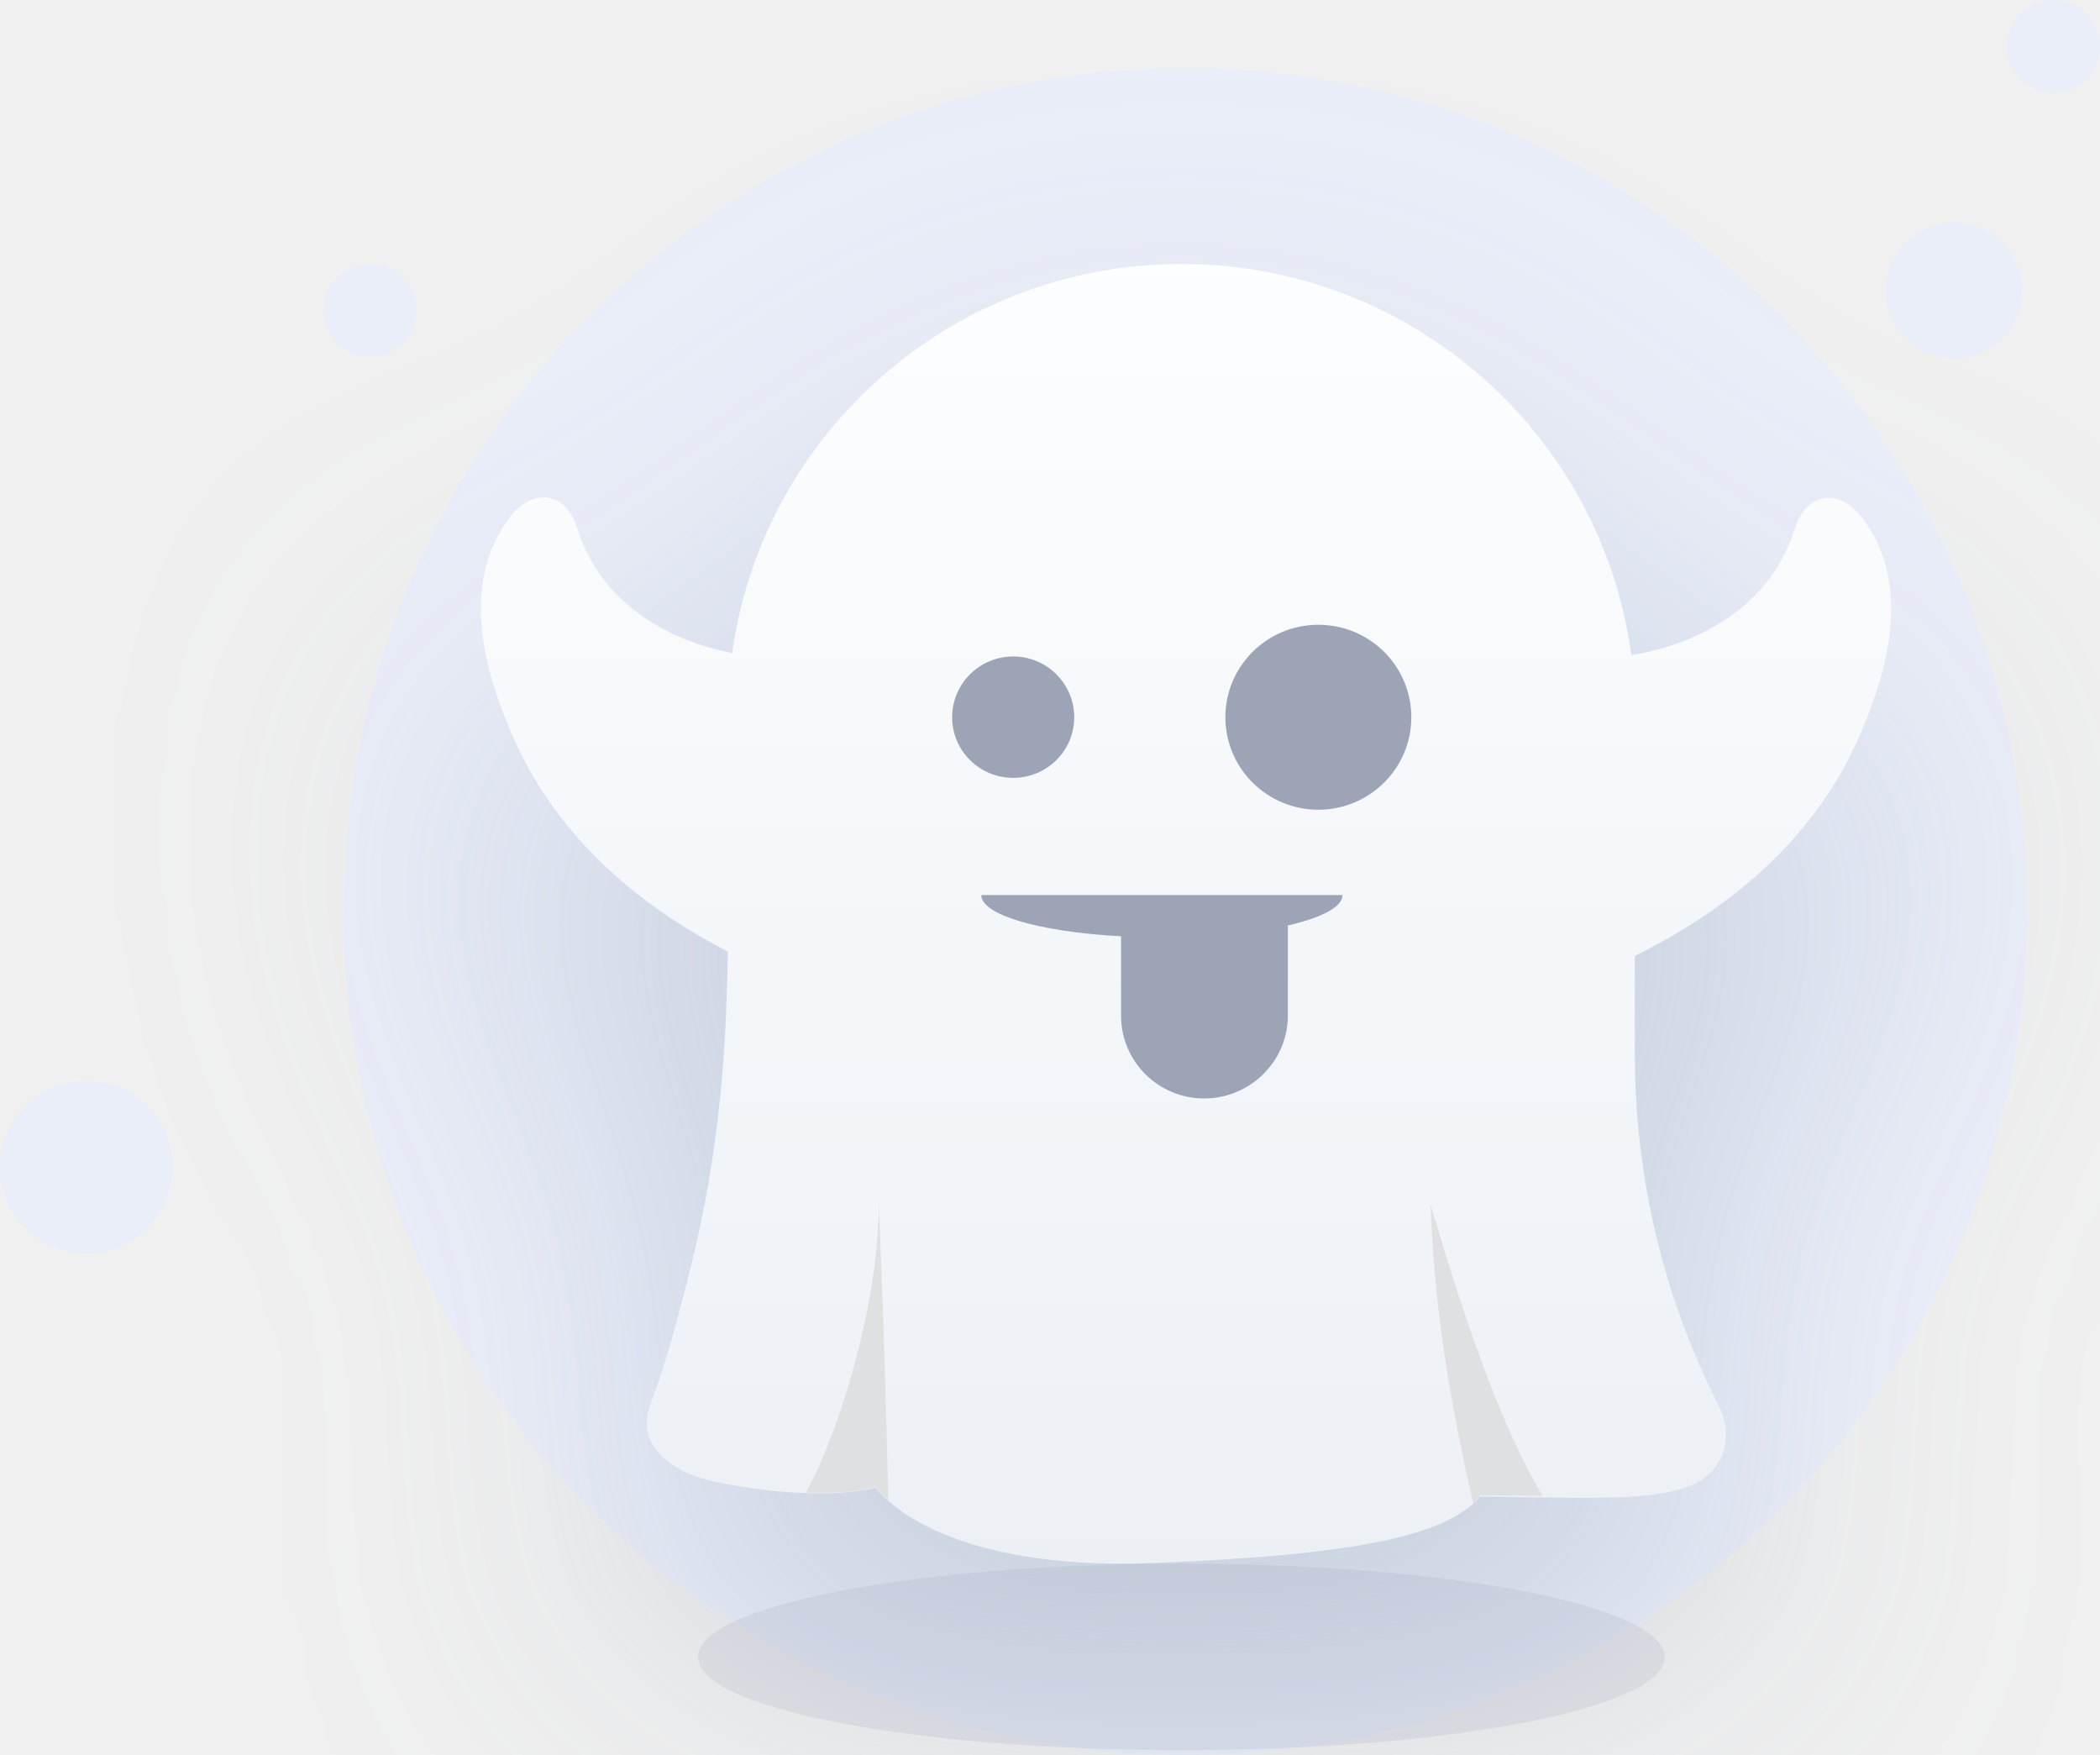
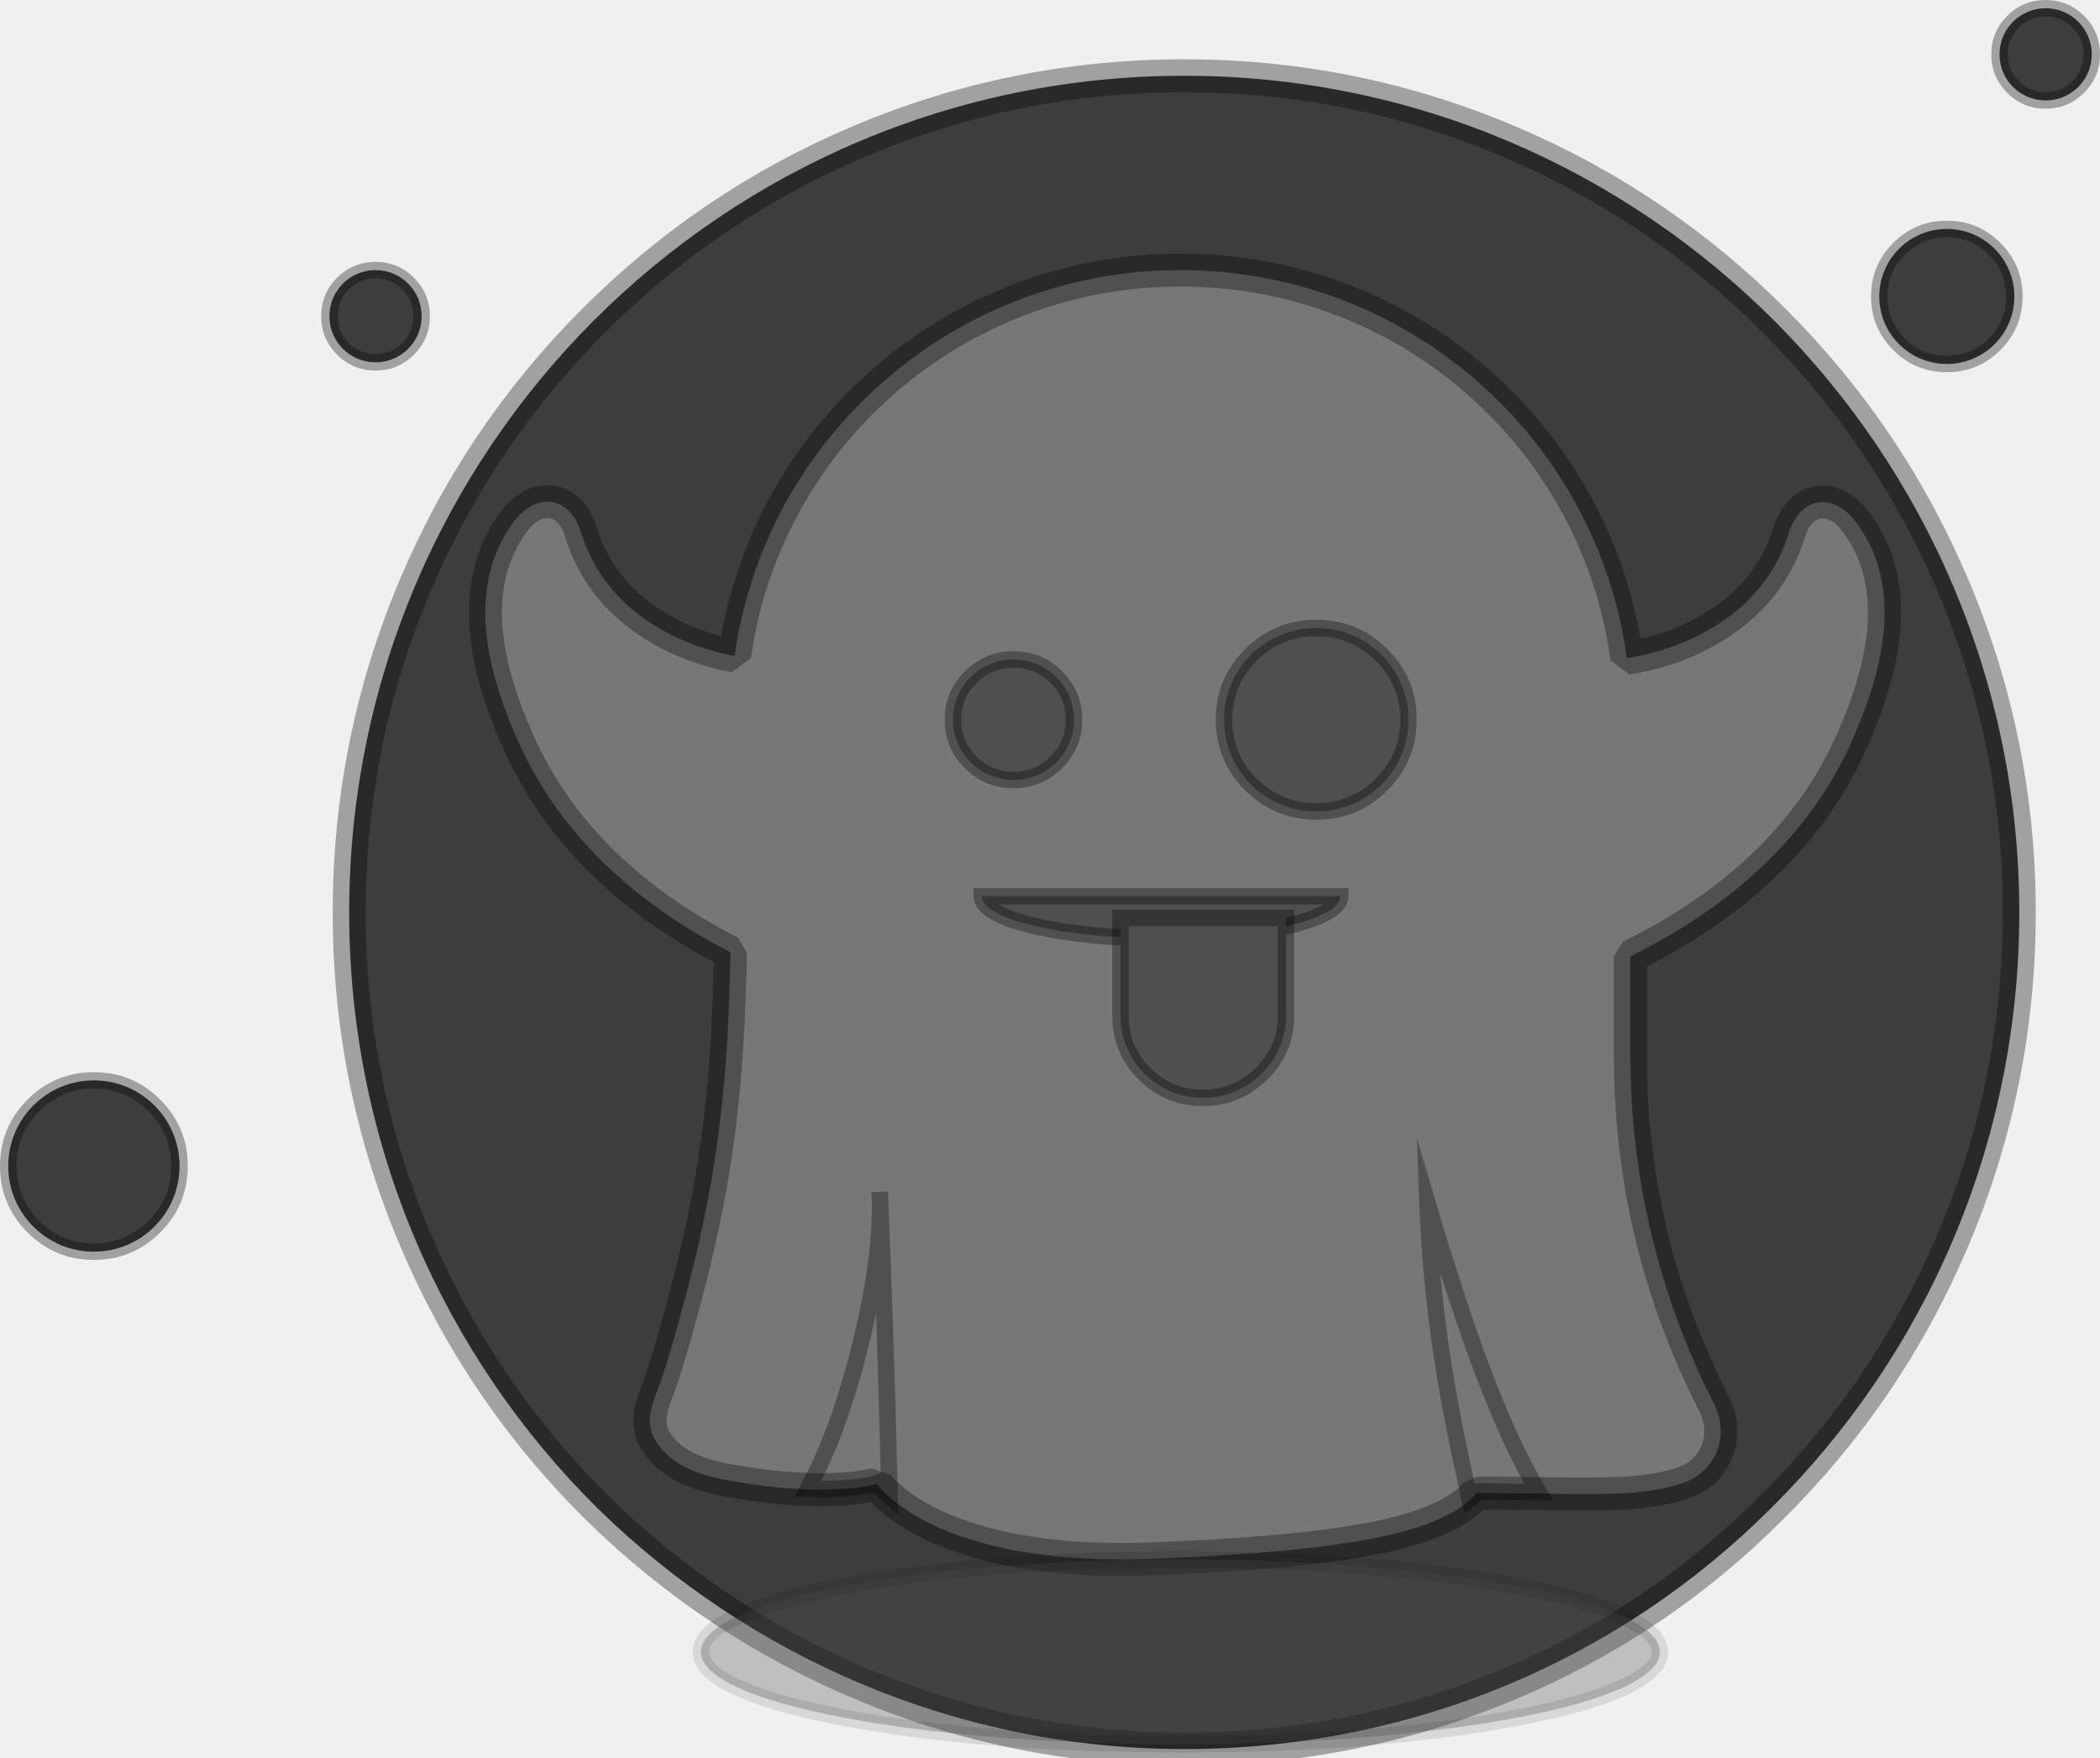
- <svg xmlns="http://www.w3.org/2000/svg" fill="none" version="1.1" width="126.5" height="105.7" viewBox="0 0 126.5 105.7">
-   <defs>
-     <filter id="master_svg0_0_400541" filterUnits="userSpaceOnUse" color-interpolation-filters="sRGB" x="6.965" y="4.9" width="128.955" height="122.276">
-       <feFlood flood-opacity="0" result="BackgroundImageFix" />
-       <feColorMatrix in="SourceAlpha" type="matrix" values="0 0 0 0 0 0 0 0 0 0 0 0 0 0 0 0 0 0 127 0" />
-       <feOffset dy="11" dx="0" />
-       <feGaussianBlur stdDeviation="11" />
-       <feColorMatrix type="matrix" values="0 0 0 0 0.396 0 0 0 0 0.478 0 0 0 0 0.576 0 0 0 0.27 0" />
-       <feBlend mode="normal" in2="BackgroundImageFix" result="effect1_dropShadow" />
-       <feBlend mode="normal" in="SourceGraphic" in2="effect1_dropShadow" result="shape" />
-     </filter>
-     <linearGradient x1="0.5" y1="-0.023" x2="0.5" y2="1.011" id="master_svg1__054548">
-       <stop offset="0%" stop-color="#FDFEFF" stop-opacity="1" />
-       <stop offset="99.64%" stop-color="#ECF0F5" stop-opacity="1" />
-     </linearGradient>
-   </defs>
+ <svg xmlns="http://www.w3.org/2000/svg" fill="none" version="1.1" width="127.5" height="106.7" viewBox="0 0 127.5 106.7">
  <g style="mix-blend-mode:passthrough">
    <g>
      <g style="mix-blend-mode:passthrough">
-         <path d="M122.1,54.9C122.1,69.1,116.3,81.9,107,91.1C97.9,100.2,85.3,105.7,71.4,105.7C57.6,105.7,45,100.1,35.8,91.1C26.5,81.9,20.7,69.1,20.7,54.9C20.7,26.8,43.4,4.1,71.4,4.1C99.4,4.1,122.1,26.9,122.1,54.9Z" fill="#EAEEF9" fill-opacity="1" />
+         <path d="M122.6,55.4C122.6,69.6,116.8,82.4,107.5,91.6C98.4,100.7,85.8,106.2,71.9,106.2C58.1,106.2,45.5,100.6,36.3,91.6C27,82.4,21.2,69.6,21.2,55.4C21.2,27.3,43.9,4.6,71.9,4.6C99.9,4.6,122.6,27.4,122.6,55.4Z" fill="#3D3D3E" fill-opacity="1" />
+         <path d="M123.6,55.4Q123.6,66.055,119.457,75.767Q115.465,85.127,108.203,92.311Q101.137,99.377,91.885,103.235Q82.378,107.2,71.9,107.2Q61.539,107.2,51.989,103.197Q42.78,99.338,35.601,92.315Q28.335,85.127,24.343,75.767Q20.2,66.055,20.2,55.4Q20.2,44.847,24.263,35.219Q28.187,25.921,35.342,18.756Q42.496,11.593,51.776,7.665Q61.381,3.6,71.9,3.6Q82.416,3.6,92.025,7.68Q101.301,11.617,108.458,18.794Q115.612,25.967,119.537,35.261Q123.6,44.882,123.6,55.4L123.6,55.4ZM121.6,55.4Q121.6,45.287,117.694,36.039Q113.921,27.104,107.042,20.206Q100.16,13.306,91.244,9.52Q82.009,5.6,71.9,5.6Q61.786,5.6,52.555,9.507Q43.635,13.282,36.758,20.169Q29.878,27.058,26.106,35.997Q22.2,45.252,22.2,55.4Q22.2,65.646,26.182,74.983Q30.021,83.981,36.999,90.885Q43.906,97.641,52.762,101.353Q61.942,105.2,71.9,105.2Q81.978,105.2,91.115,101.389Q100.002,97.683,106.797,90.889Q113.779,83.981,117.618,74.983Q121.6,65.646,121.6,55.4L121.6,55.4Z" fill="#000000" fill-opacity="0.33" />
      </g>
      <g style="mix-blend-mode:passthrough">
-         <path d="M117.7,21.6C119.965,21.6,121.8,19.76,121.8,17.5C121.8,15.23,119.965,13.4,117.7,13.4C115.436,13.4,113.6,15.23,113.6,17.5C113.6,19.76,115.436,21.6,117.7,21.6Z" fill="#EAEEF9" fill-opacity="1" />
+         <path d="M118.2,22.1C120.464,22.1,122.3,20.27,122.3,18C122.3,15.74,120.464,13.9,118.2,13.9C115.935,13.9,114.1,15.74,114.1,18C114.1,20.27,115.935,22.1,118.2,22.1Z" fill="#3D3D3E" fill-opacity="1" />
+         <path d="M121.8,18Q121.8,16.511,120.745,15.456Q119.69,14.4,118.2,14.4Q116.709,14.4,115.654,15.456Q114.6,16.511,114.6,18Q114.6,19.494,115.654,20.548Q116.707,21.6,118.2,21.6Q119.692,21.6,120.746,20.548Q121.8,19.494,121.8,18L121.8,18ZM122.8,18Q122.8,19.909,121.452,21.255Q120.106,22.6,118.2,22.6Q116.293,22.6,114.947,21.255Q113.6,19.909,113.6,18Q113.6,16.097,114.947,14.749Q116.295,13.4,118.2,13.4Q120.105,13.4,121.453,14.749Q122.8,16.097,122.8,18L122.8,18Z" fill="#000000" fill-opacity="0.33" />
      </g>
      <g style="mix-blend-mode:passthrough">
-         <path d="M123.7,5.6C125.247,5.6,126.5,4.34,126.5,2.8C126.5,1.25,125.247,0,123.7,0C122.154,0,120.9,1.25,120.9,2.8C120.9,4.34,122.154,5.6,123.7,5.6Z" fill="#EAEEF9" fill-opacity="1" />
+         <path d="M124.2,6.1C125.746,6.1,127,4.85,127,3.3C127,1.75,125.746,0.5,124.2,0.5C122.653,0.5,121.4,1.75,121.4,3.3C121.4,4.85,122.653,6.1,124.2,6.1Z" fill="#3D3D3E" fill-opacity="1" />
+         <path d="M126.5,3.3Q126.5,2.345,125.826,1.672Q125.153,1,124.2,1Q123.246,1,122.573,1.672Q121.9,2.345,121.9,3.3Q121.9,4.255,122.573,4.928Q123.246,5.6,124.2,5.6Q125.153,5.6,125.826,4.928Q126.5,4.255,126.5,3.3L126.5,3.3ZM127.5,3.3Q127.5,4.669,126.533,5.635Q125.567,6.6,124.2,6.6Q122.832,6.6,121.866,5.635Q120.9,4.669,120.9,3.3Q120.9,1.931,121.866,0.965Q122.832,0,124.2,0Q125.567,0,126.533,0.965Q127.5,1.931,127.5,3.3L127.5,3.3Z" fill="#000000" fill-opacity="0.33" />
      </g>
      <g style="mix-blend-mode:passthrough">
-         <path d="M22.3,21.5C23.847,21.5,25.1,20.24,25.1,18.7C25.1,17.15,23.847,15.9,22.3,15.9C20.754,15.9,19.5,17.15,19.5,18.7C19.5,20.24,20.754,21.5,22.3,21.5Z" fill="#EAEEF9" fill-opacity="1" />
+         <path d="M22.8,22C24.346,22,25.6,20.75,25.6,19.2C25.6,17.65,24.346,16.4,22.8,16.4C21.253,16.4,20,17.65,20,19.2C20,20.75,21.253,22,22.8,22Z" fill="#3D3D3E" fill-opacity="1" />
+         <path d="M25.1,19.2Q25.1,18.245,24.426,17.572Q23.753,16.9,22.8,16.9Q21.846,16.9,21.173,17.572Q20.5,18.245,20.5,19.2Q20.5,20.155,21.173,20.828Q21.846,21.5,22.8,21.5Q23.753,21.5,24.426,20.828Q25.1,20.155,25.1,19.2L25.1,19.2ZM26.1,19.2Q26.1,20.569,25.133,21.535Q24.167,22.5,22.8,22.5Q21.432,22.5,20.466,21.535Q19.5,20.569,19.5,19.2Q19.5,17.831,20.466,16.865Q21.432,15.9,22.8,15.9Q24.167,15.9,25.133,16.865Q26.1,17.831,26.1,19.2L26.1,19.2Z" fill="#000000" fill-opacity="0.33" />
      </g>
      <g style="mix-blend-mode:passthrough">
-         <path d="M5.2,75.5C8.072,75.5,10.4,73.17,10.4,70.3C10.4,67.42,8.072,65.1,5.2,65.1C2.328,65.1,0,67.42,0,70.3C0,73.17,2.328,75.5,5.2,75.5Z" fill="#EAEEF9" fill-opacity="1" />
-       </g>
-       <g filter="url(#master_svg0_0_400541)" style="mix-blend-mode:passthrough">
-         <path d="M112.249,31.29C110.881,29.38,108.829,29.55,108.102,31.88C106.478,37.07,101.39,38.99,98.27,39.45C96.474,26.14,85.017,15.9,71.165,15.9C57.357,15.9,45.942,26.1,44.104,39.33C40.94,38.73,36.323,36.77,34.784,31.84C34.057,29.5,32.005,29.38,30.637,31.25C27.858,35.07,29.013,39.96,30.723,43.96C33.245,50.04,38.119,54.38,43.847,57.31C43.719,64.5,43.206,70.37,41.197,77.94C40.513,80.53,39.914,82.66,39.359,84.06C38.974,85.04,38.717,86.02,39.316,87C40.342,88.65,42.351,89.16,44.189,89.46C45.899,89.76,47.353,89.89,48.55,89.93C51.457,90.02,52.74,89.59,52.74,89.59C52.74,89.59,52.953,89.93,53.509,90.4C55.091,91.8,59.494,94.52,69.413,94.14C81.768,93.67,86.513,92.48,88.693,90.61C88.864,90.44,89.035,90.31,89.164,90.14C90.532,90.14,91.771,90.19,92.883,90.19C96.773,90.23,99.552,90.31,101.775,89.5C103.528,88.87,104.639,86.83,103.528,84.66C100.193,78.11,98.483,70.88,98.483,63.52L98.483,57.57C104.426,54.64,109.556,50.26,112.164,43.96C113.874,39.96,115.028,35.07,112.249,31.29Z" fill="url(#master_svg1__054548)" fill-opacity="1" />
+         <path d="M5.7,76C8.572,76,10.9,73.67,10.9,70.8C10.9,67.93,8.572,65.6,5.7,65.6C2.828,65.6,0.5,67.93,0.5,70.8C0.5,73.67,2.828,76,5.7,76Z" fill="#3D3D3E" fill-opacity="1" />
+         <path d="M10.4,70.8Q10.4,68.854,9.023,67.477Q7.647,66.1,5.7,66.1Q3.753,66.1,2.377,67.477Q1,68.854,1,70.8Q1,72.746,2.377,74.123Q3.753,75.5,5.7,75.5Q7.647,75.5,9.023,74.123Q10.4,72.746,10.4,70.8ZM11.4,70.8Q11.4,73.16,9.731,74.83Q8.061,76.5,5.7,76.5Q3.339,76.5,1.669,74.83Q0,73.16,0,70.8Q0,68.44,1.669,66.77Q3.339,65.1,5.7,65.1Q8.061,65.1,9.731,66.77Q11.4,68.44,11.4,70.8Z" fill="#000000" fill-opacity="0.33" />
      </g>
      <g style="mix-blend-mode:passthrough">
-         <path d="M92.925,90.1C91.771,90.1,90.531,90.06,89.206,90.06C89.078,90.23,88.907,90.4,88.736,90.53C87.496,85.04,86.427,79.43,86.17,72.54C87.923,78.45,90.146,85.42,92.925,90.1Z" fill="#DFE0E2" fill-opacity="1" />
+         <path d="M112.749,31.79C111.381,29.88,109.329,30.05,108.602,32.39C106.977,37.58,101.89,39.49,98.769,39.96C96.974,26.65,85.516,16.4,71.665,16.4C57.856,16.4,46.442,26.61,44.603,39.83C41.44,39.24,36.823,37.28,35.284,32.35C34.557,30.01,32.505,29.88,31.137,31.75C28.358,35.58,29.512,40.47,31.222,44.47C33.745,50.55,38.618,54.89,44.347,57.82C44.219,65.01,43.706,70.87,41.696,78.44C41.012,81.04,40.414,83.16,39.858,84.57C39.473,85.55,39.217,86.52,39.815,87.5C40.841,89.16,42.851,89.67,44.689,89.97C46.399,90.27,47.852,90.39,49.05,90.44C51.957,90.52,53.239,90.1,53.239,90.1C53.239,90.1,53.453,90.44,54.009,90.9C55.59,92.31,59.994,95.03,69.912,94.65C82.267,94.18,87.013,92.99,89.193,91.12C89.364,90.95,89.535,90.82,89.663,90.65C91.031,90.65,92.271,90.69,93.382,90.69C97.273,90.73,100.052,90.82,102.275,90.01C104.027,89.37,105.139,87.33,104.027,85.16C100.693,78.61,98.983,71.38,98.983,64.03L98.983,58.07C104.925,55.14,110.055,50.76,112.663,44.47C114.373,40.47,115.528,35.58,112.749,31.79Z" fill="#FFFFFF" fill-opacity="0.3" />
+         <path d="M111.936,32.372Q111.242,31.404,110.558,31.489Q109.904,31.57,109.557,32.687L109.556,32.689Q108.357,36.518,104.783,38.789Q102.149,40.462,98.918,40.949L97.778,40.094Q97.138,35.349,94.846,31.142Q92.61,27.037,89.079,23.941Q85.528,20.828,81.133,19.143Q76.584,17.4,71.665,17.4L71.665,16.4L71.665,17.4Q66.762,17.4,62.227,19.136Q57.847,20.812,54.303,23.91Q50.781,26.99,48.542,31.073Q46.249,35.254,45.593,39.968L44.42,40.813Q41.248,40.221,38.774,38.545Q35.472,36.309,34.329,32.648L34.329,32.647Q33.986,31.541,33.334,31.464Q32.644,31.383,31.944,32.34L31.137,31.75L31.946,32.337Q28.911,36.52,32.142,44.077L32.146,44.087Q35.501,52.173,44.802,56.93L45.347,57.838Q45.242,63.741,44.72,68.106Q44.103,73.271,42.662,78.697L41.696,78.44L42.663,78.694Q41.487,83.165,40.788,84.937L39.858,84.57L40.789,84.936Q40.498,85.675,40.465,86.111Q40.429,86.586,40.669,86.979L39.815,87.5L40.666,86.974Q41.194,87.829,42.345,88.327Q43.26,88.723,44.85,88.983L44.862,88.985Q46.951,89.351,49.092,89.441L49.05,90.44L49.077,89.44Q50.811,89.488,52.096,89.31Q52.692,89.227,52.928,89.15L52.928,89.15L54.085,89.567Q54.214,89.772,54.646,90.129L54.675,90.154Q56.276,91.582,59.138,92.493Q63.532,93.894,69.874,93.651L69.874,93.651Q78.656,93.317,83.175,92.429Q87.009,91.676,88.542,90.361L89.193,91.12L88.488,90.411Q88.56,90.339,88.688,90.222Q88.834,90.088,88.864,90.048L89.663,89.65Q90.391,89.65,91.731,89.672Q92.863,89.69,93.382,89.69L93.392,89.69Q93.648,89.693,94.143,89.698Q97.375,89.735,98.676,89.655Q100.665,89.532,101.933,89.07L102.275,90.01L101.932,89.071Q102.912,88.713,103.302,87.775Q103.723,86.76,103.137,85.616L103.136,85.614Q97.983,75.49,97.983,64.03L98.983,64.03L97.983,64.03L97.983,58.07L98.541,57.173Q108.311,52.355,111.739,44.087L111.743,44.077Q114.975,36.517,111.943,32.381L111.936,32.372ZM113.562,31.208L112.749,31.79L113.555,31.199Q117.263,36.255,113.582,44.863L112.663,44.47L113.587,44.853Q109.87,53.816,99.425,58.967L98.983,58.07L99.983,58.07L99.983,64.03L99.983,64.03Q99.983,75.011,104.918,84.706L104.027,85.16L104.917,84.704Q105.926,86.672,105.148,88.543Q104.422,90.29,102.618,90.949L102.617,90.95Q101.077,91.511,98.799,91.651Q97.425,91.736,94.121,91.698Q93.62,91.692,93.372,91.69L93.382,90.69L93.382,91.69Q92.847,91.69,91.699,91.671Q90.374,91.65,89.663,91.65L89.663,90.65L90.462,91.251Q90.321,91.438,90.039,91.697Q89.941,91.787,89.898,91.829L89.844,91.879Q87.912,93.536,83.561,94.391Q78.888,95.309,69.95,95.649L69.912,94.65L69.95,95.649Q63.259,95.906,58.531,94.399Q55.262,93.358,53.343,91.646L54.009,90.9L53.372,91.67Q52.692,91.108,52.393,90.633L53.239,90.1L53.55,91.05L53.55,91.05Q53.144,91.183,52.371,91.291Q50.922,91.492,49.022,91.44L49.008,91.439Q46.735,91.344,44.516,90.955L44.689,89.97L44.528,90.957Q42.693,90.657,41.55,90.163Q39.823,89.415,38.964,88.026L38.961,88.021Q38.385,87.076,38.471,85.959Q38.527,85.223,38.927,84.204L38.928,84.203Q39.583,82.541,40.729,78.186L40.729,78.183Q42.134,72.894,42.734,67.869Q43.244,63.604,43.347,57.802L44.347,57.82L43.892,58.71Q33.936,53.618,30.298,44.853L31.222,44.47L30.302,44.863Q26.626,36.264,30.328,31.163L30.33,31.16Q30.968,30.288,31.784,29.846Q32.662,29.371,33.568,29.478Q34.51,29.589,35.224,30.294Q35.9,30.961,36.239,32.053L35.284,32.35L36.239,32.052Q37.173,35.046,39.895,36.89Q42.024,38.332,44.786,38.847L44.603,39.83L43.612,39.692Q44.319,34.614,46.789,30.111Q49.198,25.717,52.987,22.405Q56.799,19.072,61.512,17.268Q66.393,15.4,71.665,15.4L71.665,15.4Q76.954,15.4,81.849,17.276Q86.578,19.088,90.397,22.437Q94.196,25.768,96.603,30.185Q99.071,34.716,99.76,39.826L98.769,39.96L98.62,38.971Q101.434,38.547,103.71,37.101Q106.667,35.222,107.648,32.091L108.602,32.39L107.647,32.093Q107.986,31.003,108.658,30.332Q109.372,29.621,110.312,29.504Q111.224,29.39,112.105,29.871Q112.925,30.318,113.562,31.208Z" fill="#000000" fill-opacity="0.33" />
      </g>
      <g style="mix-blend-mode:passthrough">
-         <path d="M53.509,90.36C52.953,89.89,52.739,89.55,52.739,89.55C52.739,89.55,51.457,90.02,48.549,89.89C50.986,85.42,53.167,77.05,52.91,71.86C53.295,81,53.423,86.74,53.509,90.36Z" fill="#DFE0E2" fill-opacity="1" />
+         <path d="M93.425,91.11Q92.862,91.11,91.683,91.086Q90.386,91.06,89.705,91.06L89.705,90.56L90.104,90.861Q89.864,91.18,89.538,91.428L88.919,91.898L88.747,91.14Q87.654,86.309,87.089,82.64Q86.347,77.818,86.17,73.059L86.023,69.102L87.149,72.898Q88.813,78.508,90.132,82.115Q92.009,87.246,93.855,90.355L94.303,91.11L93.425,91.11ZM93.425,90.11L93.425,90.61L92.995,90.865Q91.102,87.677,89.193,82.458Q87.864,78.822,86.191,73.182L86.67,73.04L87.17,73.021Q87.344,77.723,88.078,82.488Q88.637,86.122,89.723,90.92L89.235,91.03L88.932,90.632Q89.149,90.467,89.306,90.259L89.456,90.06L89.705,90.06Q90.396,90.06,91.703,90.086Q92.873,90.11,93.425,90.11Z" fill="#000000" fill-opacity="0.33" />
      </g>
      <g style="mix-blend-mode:passthrough">
-         <path d="M61.033,46.85C63.063,46.85,64.709,45.22,64.709,43.2C64.709,41.18,63.063,39.54,61.033,39.54C59.002,39.54,57.356,41.18,57.356,43.2C57.356,45.22,59.002,46.85,61.033,46.85Z" fill="#9CA4B5" fill-opacity="1" />
+         <path d="M53.685,91.242Q53.07,90.722,52.815,90.315L53.239,90.05L53.411,90.52Q53.042,90.655,52.307,90.763Q50.892,90.973,49.027,90.89L48.226,90.854L48.61,90.15Q50.455,86.775,51.754,81.529Q53.095,76.116,52.911,72.385L53.91,72.339Q54.281,81.189,54.499,90.48Q54.505,90.734,54.508,90.848L54.534,91.959L53.685,91.242ZM54.331,90.478L54.008,90.86L53.508,90.872Q53.505,90.748,53.499,90.503Q53.281,81.221,52.91,72.381L53.41,72.36L53.909,72.335Q54.101,76.213,52.725,81.769Q51.394,87.141,49.488,90.63L49.049,90.39L49.071,89.891Q50.84,89.97,52.161,89.774Q52.794,89.68,53.067,89.581L53.448,89.441L53.663,89.785Q53.834,90.059,54.331,90.478Z" fill="#000000" fill-opacity="0.33" />
      </g>
      <g style="mix-blend-mode:passthrough">
-         <path d="M79.416,48.77C82.509,48.77,85.016,46.27,85.016,43.2C85.016,40.12,82.509,37.63,79.416,37.63C76.323,37.63,73.815,40.12,73.815,43.2C73.815,46.27,76.323,48.77,79.416,48.77Z" fill="#9CA4B5" fill-opacity="1" />
+         <path d="M61.532,47.36C63.563,47.36,65.209,45.72,65.209,43.7C65.209,41.68,63.563,40.04,61.532,40.04C59.502,40.04,57.856,41.68,57.856,43.7C57.856,45.72,59.502,47.36,61.532,47.36Z" fill="#4F4F4F" fill-opacity="1" />
+         <path d="M64.709,43.7Q64.709,42.392,63.779,41.467Q62.848,40.54,61.532,40.54Q60.216,40.54,59.286,41.467Q58.356,42.393,58.356,43.7Q58.356,45.007,59.286,45.933Q60.216,46.86,61.532,46.86Q62.848,46.86,63.779,45.933Q64.709,45.008,64.709,43.7L64.709,43.7ZM65.709,43.7Q65.709,45.423,64.485,46.642Q63.261,47.86,61.532,47.86Q59.803,47.86,58.58,46.642Q57.356,45.423,57.356,43.7Q57.356,41.977,58.58,40.758Q59.803,39.54,61.532,39.54Q63.261,39.54,64.485,40.758Q65.709,41.977,65.709,43.7L65.709,43.7Z" fill="#000000" fill-opacity="0.33" />
      </g>
      <g style="mix-blend-mode:passthrough">
-         <path d="M80.869,53.91C80.869,55.32,75.996,56.46,70.01,56.46C63.983,56.46,59.109,55.32,59.109,53.91L80.869,53.91Z" fill="#9CA4B5" fill-opacity="1" />
+         <path d="M79.915,49.27C83.008,49.27,85.516,46.78,85.516,43.7C85.516,40.62,83.008,38.13,79.915,38.13C76.822,38.13,74.315,40.62,74.315,43.7C74.315,46.78,76.822,49.27,79.915,49.27Z" fill="#4F4F4F" fill-opacity="1" />
+         <path d="M85.016,43.7Q85.016,41.599,83.523,40.115Q82.029,38.63,79.915,38.63Q77.801,38.63,76.308,40.115Q74.815,41.599,74.815,43.7Q74.815,45.801,76.308,47.285Q77.801,48.77,79.915,48.77Q82.029,48.77,83.523,47.285Q85.016,45.801,85.016,43.7L85.016,43.7ZM86.016,43.7Q86.016,46.217,84.228,47.995Q82.442,49.77,79.915,49.77Q77.388,49.77,75.603,47.995Q73.815,46.217,73.815,43.7Q73.815,41.183,75.603,39.405Q77.388,37.63,79.915,37.63Q82.442,37.63,84.228,39.405Q86.016,41.183,86.016,43.7L86.016,43.7Z" fill="#000000" fill-opacity="0.33" />
      </g>
      <g style="mix-blend-mode:passthrough">
-         <path d="M72.533,66.16C69.754,66.16,67.531,63.91,67.531,61.18L67.531,55.23L77.577,55.23L77.577,61.18C77.577,63.91,75.312,66.16,72.533,66.16Z" fill="#9CA4B5" fill-opacity="1" />
+         <path d="M81.369,54.42C81.369,55.82,76.495,56.97,70.51,56.97C64.482,56.97,59.609,55.82,59.609,54.42L81.369,54.42Z" fill="#4F4F4F" fill-opacity="1" />
+         <path d="M81.869,54.42Q81.869,55.867,78.298,56.707Q75.053,57.47,70.51,57.47Q65.939,57.47,62.685,56.707Q59.109,55.868,59.109,54.42L59.109,53.92L81.869,53.92L81.869,54.42ZM80.869,54.42L81.369,54.42L81.369,54.92L59.609,54.92L59.609,54.42L60.109,54.42Q60.109,54.641,60.707,54.971Q61.473,55.395,62.913,55.733Q66.054,56.47,70.51,56.47Q74.937,56.47,78.069,55.733Q79.506,55.395,80.272,54.972Q80.869,54.641,80.869,54.42Z" fill="#000000" fill-opacity="0.33" />
      </g>
      <g style="mix-blend-mode:passthrough">
-         <path d="M71.165,105.41C87.244,105.41,100.278,102.9,100.278,99.8C100.278,96.7,87.244,94.18,71.165,94.18C55.086,94.18,42.051,96.7,42.051,99.8C42.051,102.9,55.086,105.41,71.165,105.41Z" fill="#A0A9BA" fill-opacity="0.2" />
+         <path d="M73.032,66.66C70.254,66.66,68.03,64.41,68.03,61.69L68.03,55.74L78.077,55.74L78.077,61.69C78.077,64.41,75.811,66.66,73.032,66.66Z" fill="#4F4F4F" fill-opacity="1" />
+         <path d="M78.577,61.69Q78.577,63.942,76.948,65.551Q75.318,67.16,73.032,67.16Q70.748,67.16,69.136,65.549Q67.53,63.944,67.53,61.69L67.53,55.24L78.577,55.24L78.577,61.69ZM77.577,61.69L77.577,55.74L78.077,55.74L78.077,56.24L68.03,56.24L68.03,55.74L68.53,55.74L68.53,61.69Q68.53,63.53,69.843,64.841Q71.162,66.16,73.032,66.16Q74.908,66.16,76.245,64.839Q77.577,63.524,77.577,61.69Z" fill="#000000" fill-opacity="0.33" />
+       </g>
+       <g style="mix-blend-mode:passthrough">
+         <path d="M71.664,105.91C87.743,105.91,100.778,103.4,100.778,100.3C100.778,97.2,87.743,94.69,71.664,94.69C55.585,94.69,42.551,97.2,42.551,100.3C42.551,103.4,55.585,105.91,71.664,105.91Z" fill="#4F4F4F" fill-opacity="0.3" />
+         <path d="M100.278,100.3Q100.278,99.48,98.283,98.571Q96.127,97.589,92.156,96.823Q83.677,95.19,71.664,95.19Q59.651,95.19,51.172,96.823Q47.202,97.589,45.046,98.571Q43.051,99.48,43.051,100.3Q43.051,101.12,45.046,102.029Q47.202,103.011,51.172,103.777Q59.651,105.41,71.664,105.41Q83.677,105.41,92.156,103.777Q96.127,103.011,98.283,102.029Q100.278,101.12,100.278,100.3L100.278,100.3ZM101.278,100.3Q101.278,103.038,92.345,104.759Q83.772,106.41,71.664,106.41Q59.556,106.41,50.983,104.759Q42.051,103.038,42.051,100.3Q42.051,97.562,50.983,95.842Q59.555,94.19,71.664,94.19Q83.773,94.19,92.345,95.842Q101.278,97.562,101.278,100.3L101.278,100.3Z" fill="#000000" fill-opacity="0.099" />
      </g>
    </g>
  </g>
</svg>
